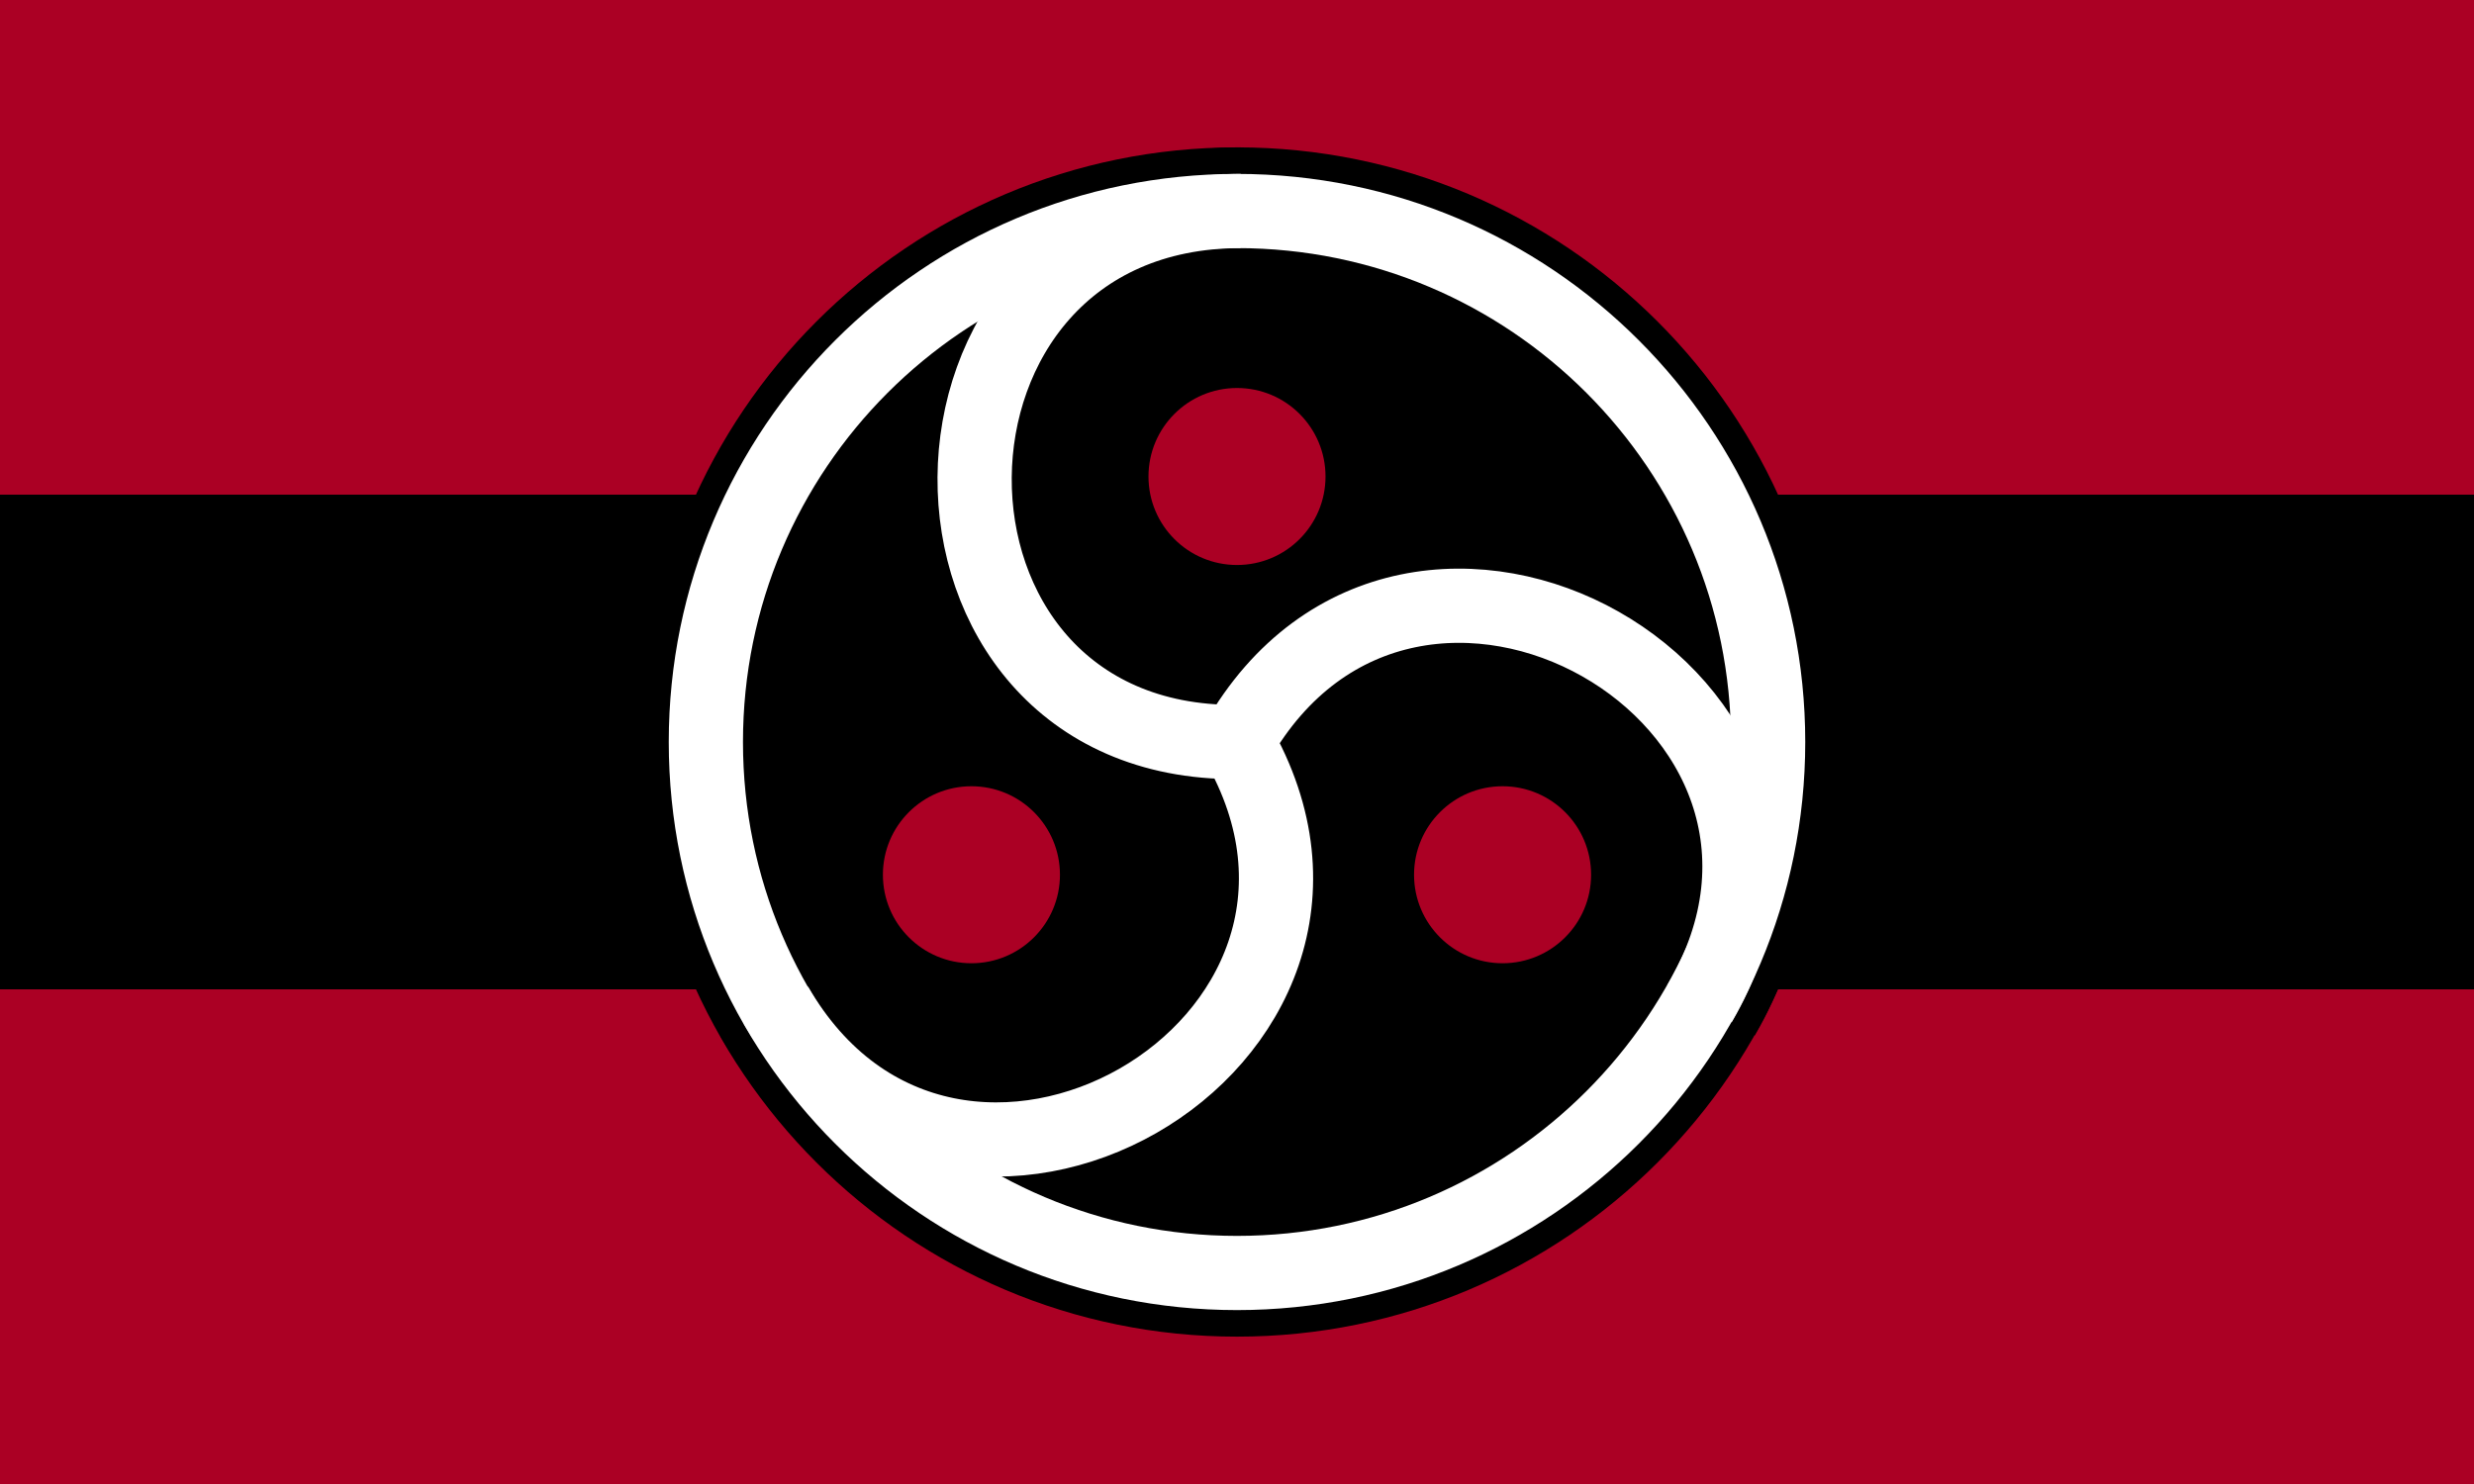
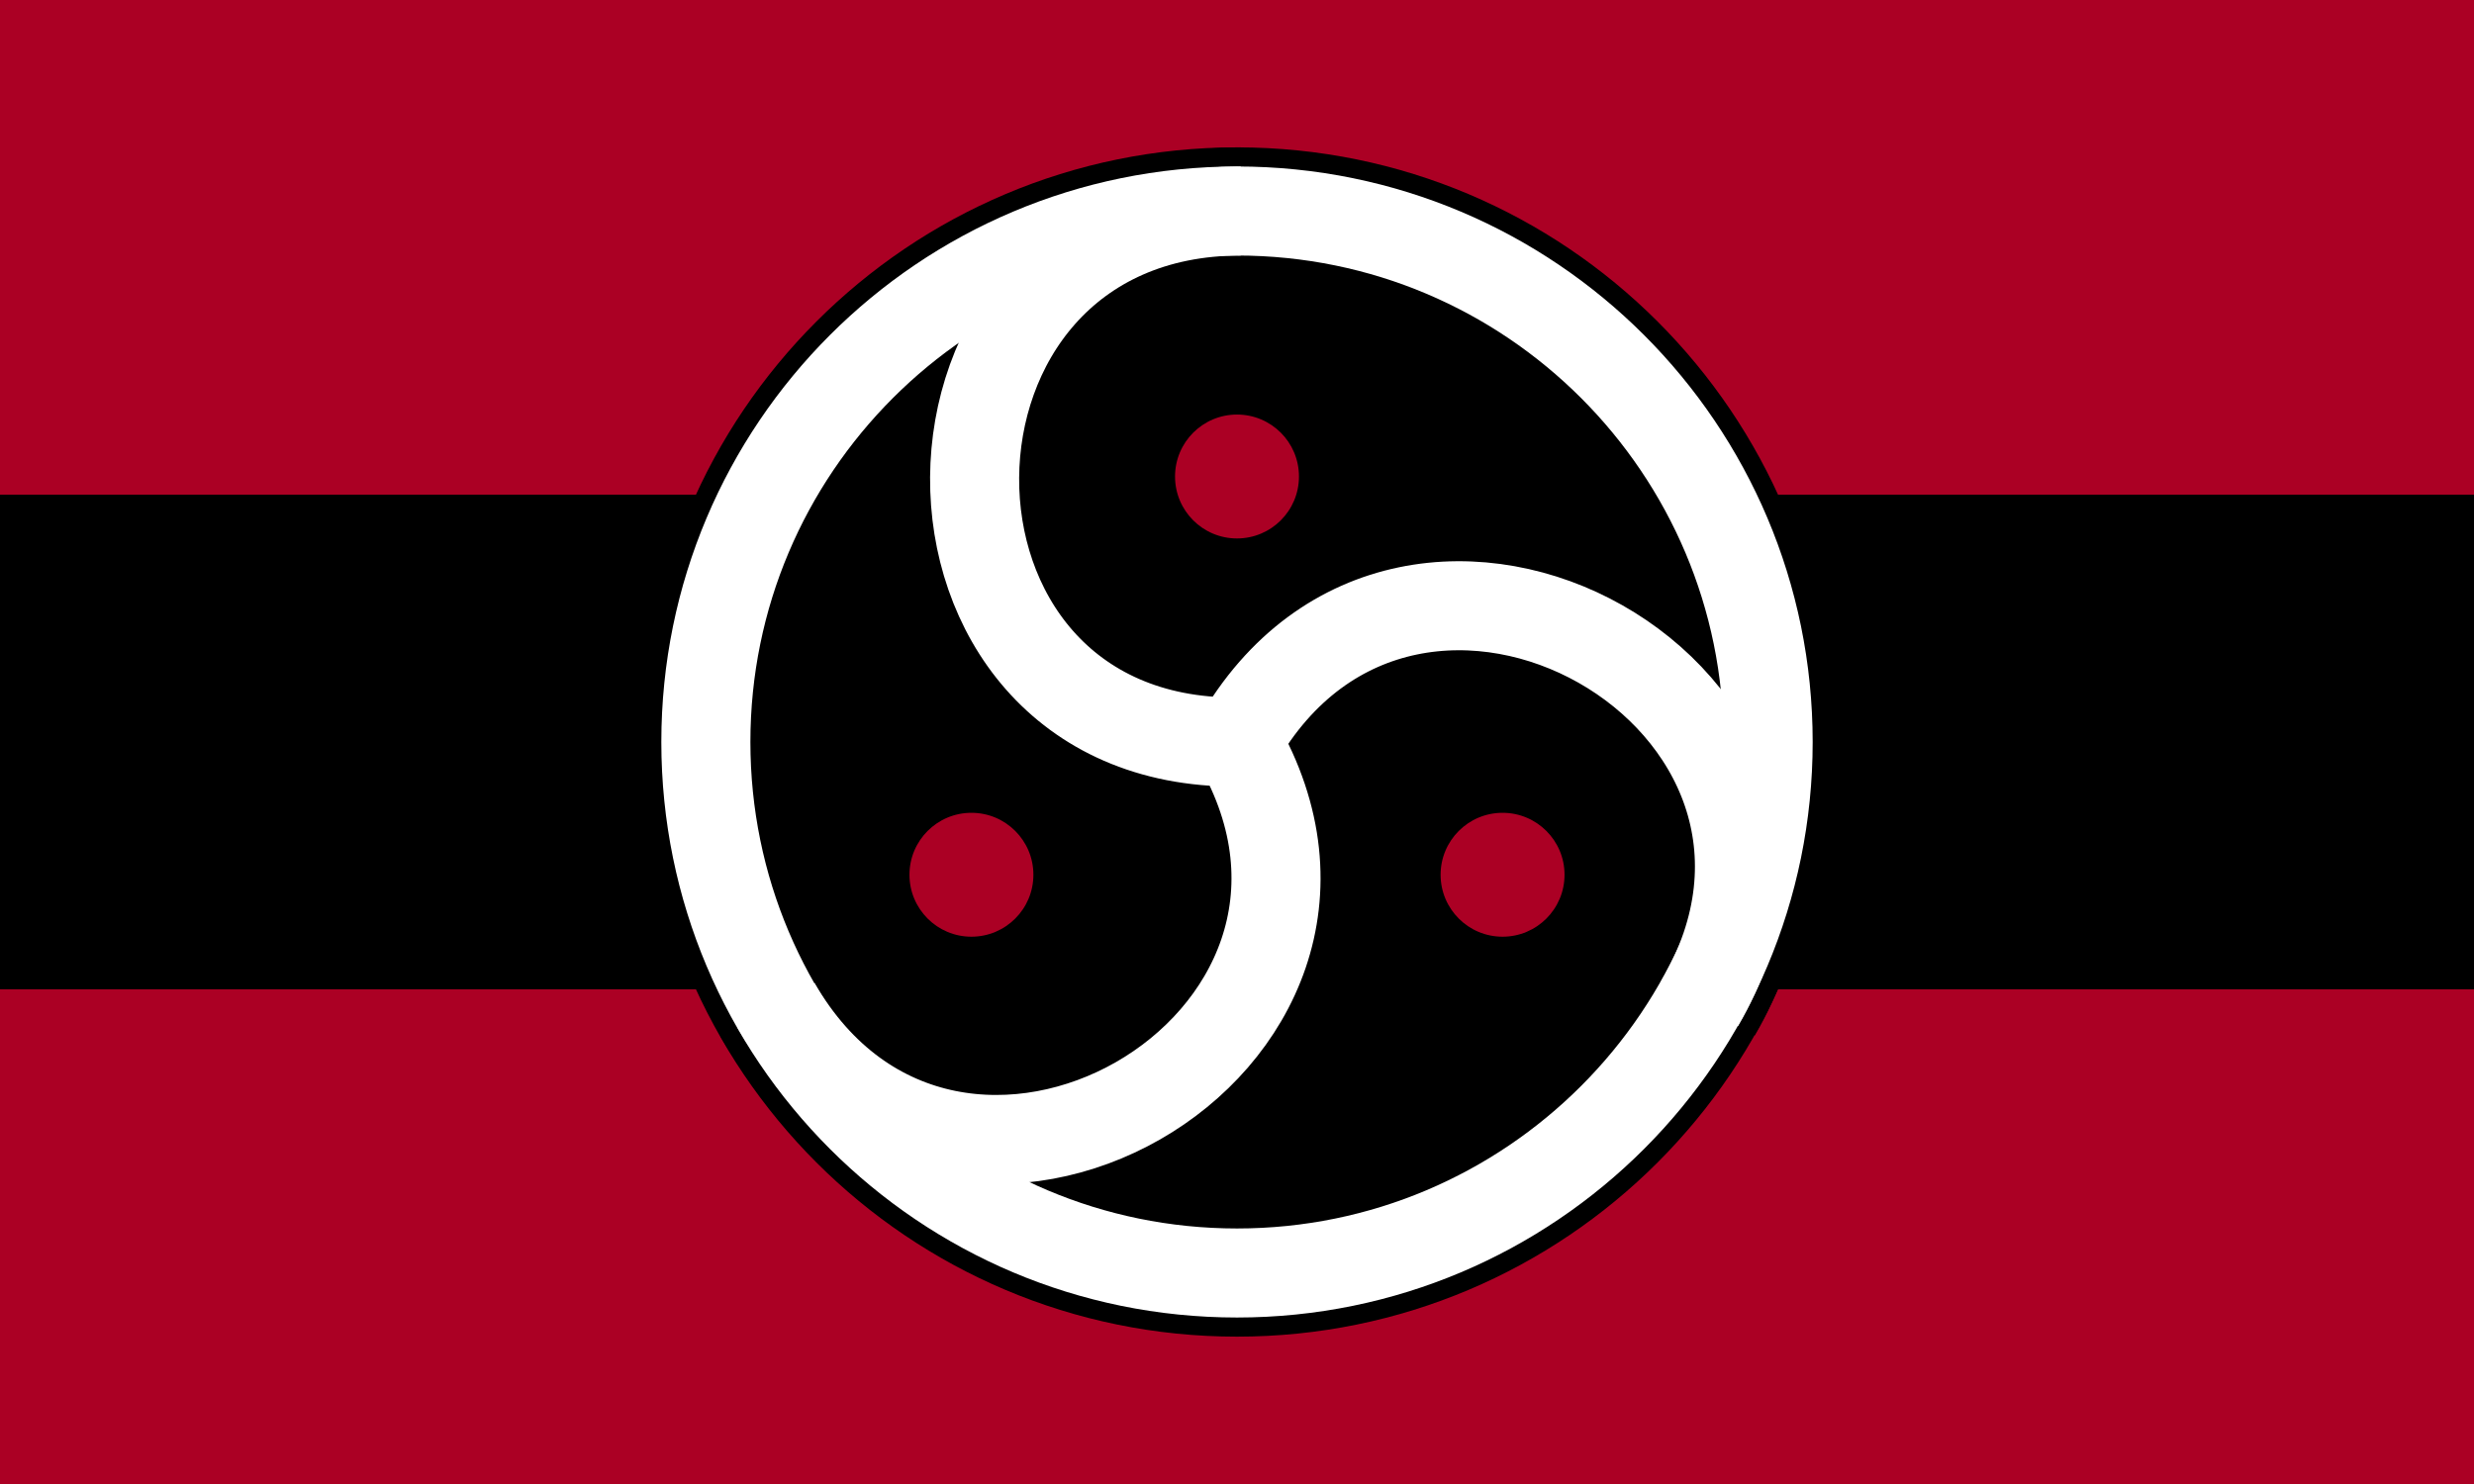
<svg xmlns="http://www.w3.org/2000/svg" width="500" height="300" viewBox="0 0 500 300">
  <defs>
</defs>
  <rect x="0" y="0" width="500" height="101" fill="#ab0024" />
  <rect x="0" y="100.0" width="500" height="101" fill="black" />
  <rect x="0" y="200.0" width="500" height="101" fill="#ab0024" />
  <circle cx="250.0" cy="150.0" r="112.711" stroke-width="15.0" fill="none" stroke="black" />
  <path d="M250.783,37.289 C176.02,37.289,175.237,150.522,250.0,150.0 M152.172,205.877 C189.336,270.196,287.164,214.319,250.0,150.0 C286.99,84.985,385.949,141.035,348.176,205.529" stroke="black" fill="none" stroke-width="15.0" />
  <circle cx="250.0" cy="93.645" r="18.785" fill="black" />
  <circle cx="306.355" cy="178.178" r="18.785" fill="black" />
  <circle cx="193.645" cy="178.178" r="18.785" fill="black" />
-   <circle cx="250.0" cy="150.0" r="107.344" stroke-width="15.0" fill="black" stroke="white" />
-   <path d="M250.746,42.656 C179.543,42.656,178.797,150.497,250.0,150.0 M156.831,203.216 C192.225,264.472,285.394,211.256,250.0,150.0 C285.229,88.08,379.476,141.462,343.501,202.884" stroke="white" fill="none" stroke-width="15.0" />
-   <circle cx="250.0" cy="96.328" r="17.891" fill="#ab0024" />
-   <circle cx="303.672" cy="176.836" r="17.891" fill="#ab0024" />
-   <circle cx="196.328" cy="176.836" r="17.891" fill="#ab0024" />
+   <circle cx="250.0" cy="150.0" r="107.344" stroke-width="18.0" fill="black" stroke="white" />
+   <path d="M250.746,42.656 C179.543,42.656,178.797,150.497,250.0,150.0 M156.831,203.216 C192.225,264.472,285.394,211.256,250.0,150.0 C285.229,88.08,379.476,141.462,343.501,202.884" stroke="white" fill="none" stroke-width="18.0" />
+   <circle cx="250.0" cy="96.328" r="12.523" fill="#ab0024" />
+   <circle cx="303.672" cy="176.836" r="12.523" fill="#ab0024" />
+   <circle cx="196.328" cy="176.836" r="12.523" fill="#ab0024" />
</svg>
